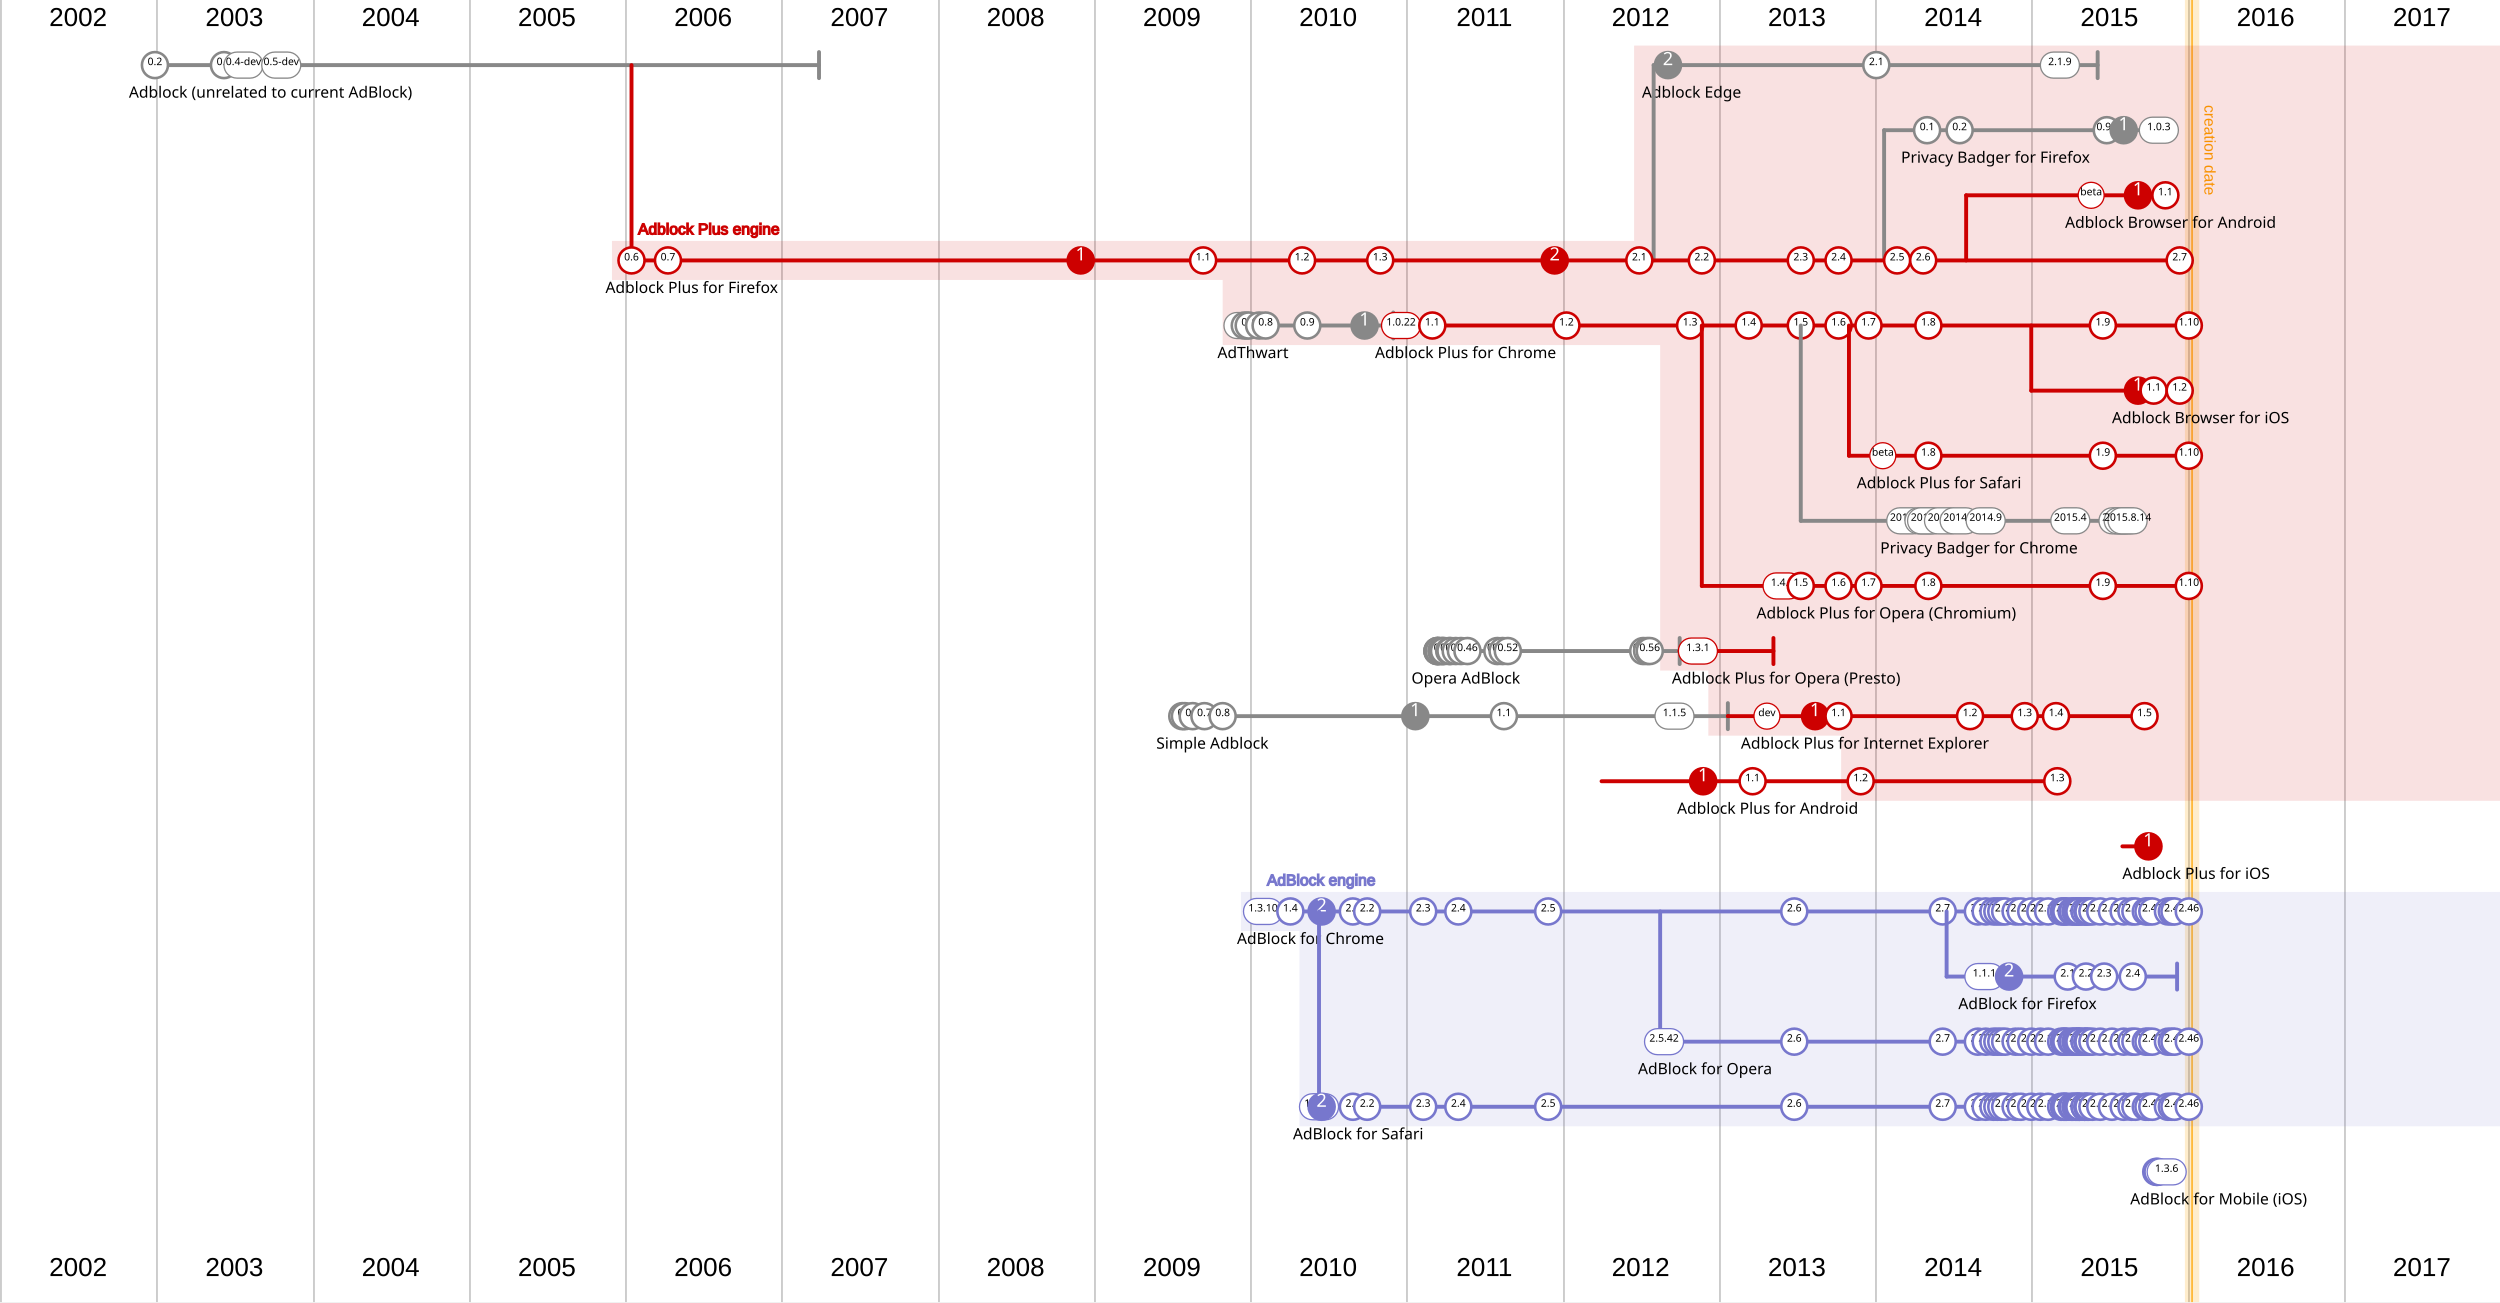
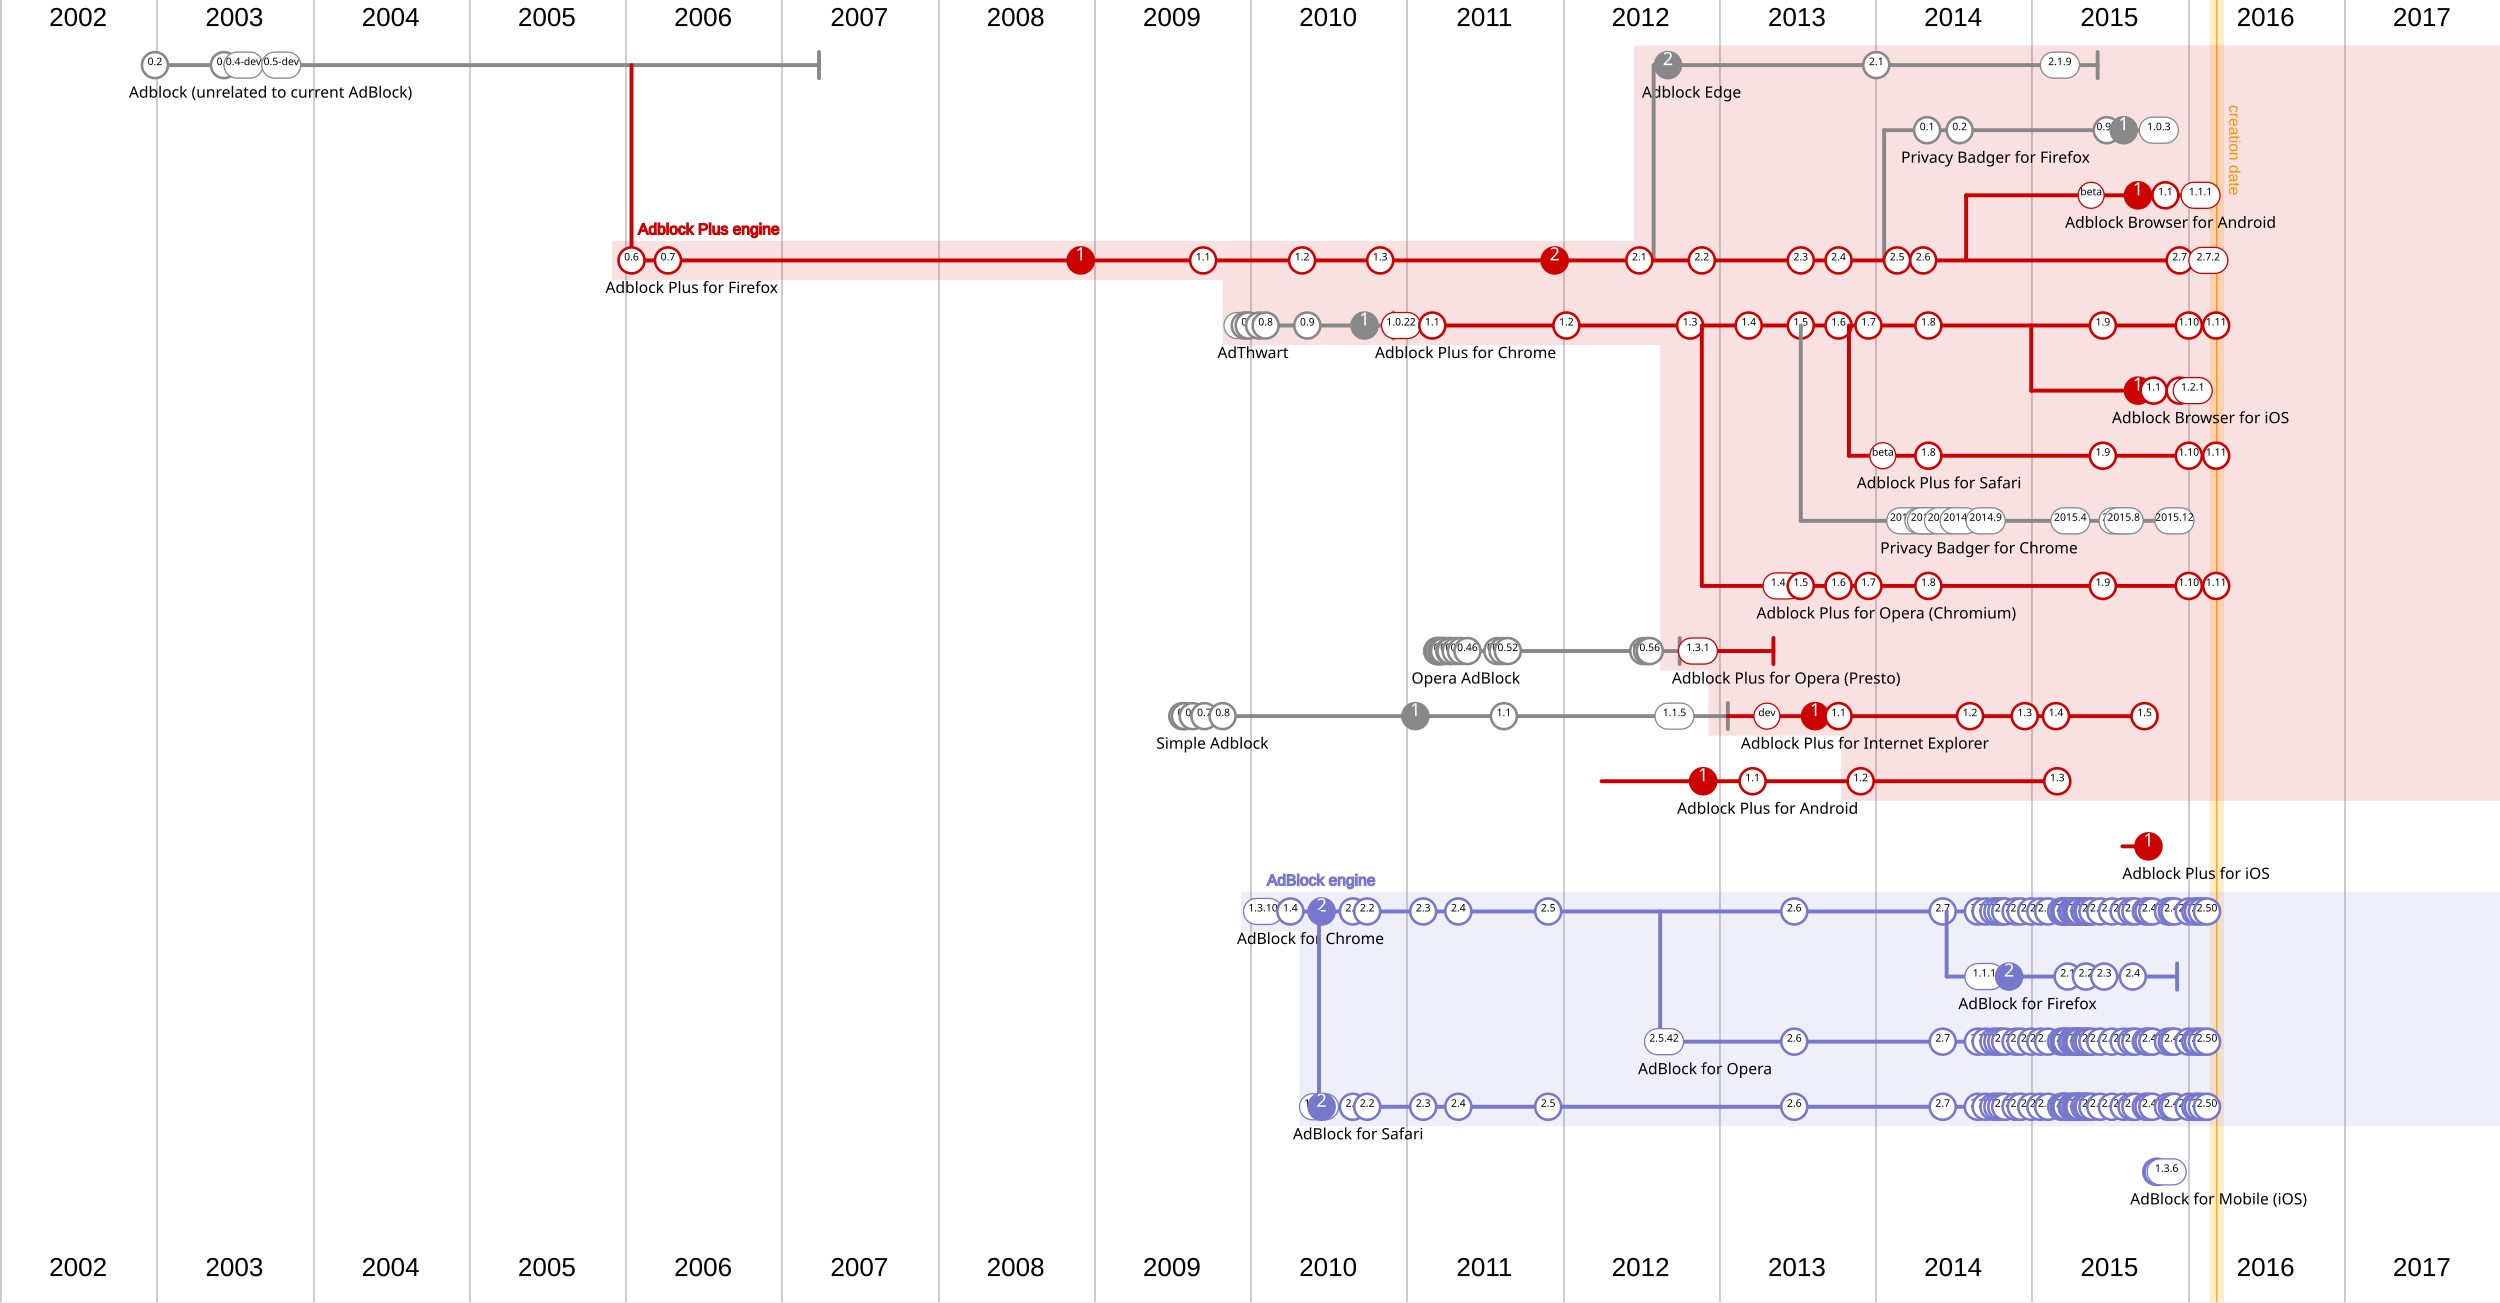
<svg xmlns="http://www.w3.org/2000/svg" xmlns:xlink="http://www.w3.org/1999/xlink" width="1920" height="1000">
  <defs>
    <style type="text/css">
      @namespace xlink url(http://www.w3.org/1999/xlink);
      
      text {
        font-family: "Arial", sans-serif;
        text-align: center;
        color: black;
      }
      
      line {
        stroke-linecap: round;
        stroke-width: 3px;
      }
      
      circle {
        stroke-width: 2px;
        fill: white;
      }
      
      #yearlabels text {
        font-size: 20px;
        text-anchor: middle;
      }
      
      .adblocker {
        font-size: 12px;
        font-family: sans-serif;
      }
      
      #longver {
        fill: white;
        transform: translate(-15px, -10px);
      }
      
      use[xlink|href="#longver"] {
        stroke-width: 2px;
      }
      
      .vendor-other line,
      .vendor-other circle,
      .vendor-other use {
        stroke: #888;
      }
      
      .vendor-other .version.release-major circle {
        fill: #888;
      }
      
      .vendor-betafish line,
      .vendor-betafish circle,
      .vendor-betafish use,
      .vendor-betafish.engine text {
        stroke: #7777CD
      }
      
      .vendor-betafish .version.release-major circle,
      .vendor-betafish.engine polygon,
      .vendor-betafish.engine text {
        fill: #7777CD
      }
      .vendor-eyeo line,
      .vendor-eyeo circle,
      .vendor-eyeo use,
      .vendor-eyeo.engine text {
        stroke: #CD0000
      }
      
      .vendor-eyeo .version.release-major circle,
      .vendor-eyeo.engine polygon,
      .vendor-eyeo.engine text {
        fill: #CD0000
      }
      
      .version.release-patch circle,
      .version.release-patch use {
        stroke-width: 1px;
      }
      
      .version text {
        alignment-baseline: central;
        font-family: sans-serif;
        font-size: 8px;
        text-anchor: middle;
      }
      
      .version.release-major text {
        font-family: sans-serif;
        font-size: 14px;
        fill: white;
        text-anchor: middle;
      }
    </style>
    <pattern id="bglines" patternUnits="userSpaceOnUse" width="120" height="100%">
      <line x1="0" x2="0" y2="100%" stroke="#CCC" />
    </pattern>
    <rect id="longver" width="30" height="20" rx="10" />
    <g id="yearlabels">
      <text x="0">2002</text>
      <text x="120">2003</text>
      <text x="240">2004</text>
      <text x="360">2005</text>
      <text x="480">2006</text>
      <text x="600">2007</text>
      <text x="720">2008</text>
      <text x="840">2009</text>
      <text x="960">2010</text>
      <text x="1080">2011</text>
      <text x="1200">2012</text>
      <text x="1320">2013</text>
      <text x="1440">2014</text>
      <text x="1560">2015</text>
      <text x="1680">2016</text>
      <text x="1800">2017</text>
    </g>
    <g id="original" class="vendor-other">
      <a xlink:href="http://adblock.mozdev.org/">
        <text x="0" y="0" dx="99" dy="25" class="adblocker">Adblock (unrelated to current AdBlock)</text>
      </a>
      <line stroke="" x1="111" x2="629" />
      <g class="version release-minor">
        <circle cx="119" r="10" />
        <text x="119" y="0" dy="0">0.2</text>
      </g>
      <g class="version release-minor">
        <circle cx="172" r="10" />
        <text x="172" y="0" dy="0">0.3</text>
      </g>
      <g class="version release-patch">
        <use x="187" xlink:href="#longver" />
        <text x="187" y="0" dy="0">0.4-dev</text>
      </g>
      <g class="version release-patch">
        <use x="216" xlink:href="#longver" />
        <text x="216" y="0" dy="0">0.5-dev</text>
      </g>
      <line stroke="" x1="629" y1="10" x2="629" y2="-10" />
    </g>
    <g id="adblockedge" class="vendor-other">
      <a xlink:href="https://bitbucket.org/adstomper/adblockedge/">
        <text x="0" y="0" dx="1261" dy="25" class="adblocker">Adblock Edge</text>
      </a>
      <line stroke="" x1="1270" x2="1611" />
      <line stroke="" x1="1270" x2="1270" y1="0" y2="150" />
      <g class="version release-major">
        <circle cx="1281" r="10" />
        <text x="1281" y="0" dy="0">2</text>
      </g>
      <g class="version release-minor">
        <circle cx="1441" r="10" />
        <text x="1441" y="0" dy="0">2.1</text>
      </g>
      <g class="version release-patch">
        <use x="1582" xlink:href="#longver" />
        <text x="1582" y="0" dy="0">2.1.9</text>
      </g>
      <line stroke="" x1="1611" y1="10" x2="1611" y2="-10" />
    </g>
    <g id="privacybadger-firefox" class="vendor-other">
      <a xlink:href="https://www.eff.org/privacybadger">
        <text x="0" y="0" dx="1460" dy="25" class="adblocker">Privacy Badger for Firefox</text>
      </a>
      <line stroke="" x1="1447" x2="1658" />
      <line stroke="" x1="1447" x2="1447" y1="0" y2="100" />
      <g class="version release-minor">
        <circle cx="1480" r="10" />
        <text x="1480" y="0" dy="0">0.1</text>
      </g>
      <g class="version release-minor">
        <circle cx="1505" r="10" />
        <text x="1505" y="0" dy="0">0.2</text>
      </g>
      <g class="version release-minor">
        <circle cx="1618" r="10" />
        <text x="1618" y="0" dy="0">0.99</text>
      </g>
      <g class="version release-major">
        <circle cx="1631" r="10" />
        <text x="1631" y="0" dy="0">1</text>
      </g>
      <g class="version release-patch">
        <use x="1658" xlink:href="#longver" />
        <text x="1658" y="0" dy="0">1.0.3</text>
      </g>
    </g>
    <g id="adblockbrowser-android" class="vendor-eyeo">
      <a xlink:href="https://adblockbrowser.org">
        <text x="0" y="0" dx="1586" dy="25" class="adblocker">Adblock Browser for Android</text>
      </a>
-       <line stroke="" x1="1510" x2="1663" />
+       <line stroke="" x1="1510" x2="1690" />
      <line stroke="" x1="1510" x2="1510" y1="0" y2="50" />
      <g class="version release-patch">
        <circle cx="1606" r="10" />
        <text x="1606" y="0" dy="0">beta</text>
      </g>
      <g class="version release-major">
        <circle cx="1642" r="10" />
        <text x="1642" y="0" dy="0">1</text>
      </g>
      <g class="version release-minor">
        <circle cx="1663" r="10" />
        <text x="1663" y="0" dy="0">1.1</text>
      </g>
+       <g class="version release-patch">
+         <use x="1690" xlink:href="#longver" />
+         <text x="1690" y="0" dy="0">1.1.1</text>
+       </g>
    </g>
    <g id="adblockplus-firefox" class="vendor-eyeo">
      <a xlink:href="https://adblockplus.org/en/firefox">
        <text x="0" y="0" dx="465" dy="25" class="adblocker">Adblock Plus for Firefox</text>
      </a>
-       <line stroke="" x1="485" x2="1674" />
+       <line stroke="" x1="485" x2="1696" />
      <line stroke="" x1="485" x2="485" y1="0" y2="-150" />
      <g class="version release-minor">
        <circle cx="485" r="10" />
        <text x="485" y="0" dy="0">0.6</text>
      </g>
      <g class="version release-minor">
        <circle cx="513" r="10" />
        <text x="513" y="0" dy="0">0.7</text>
      </g>
      <g class="version release-major">
        <circle cx="830" r="10" />
        <text x="830" y="0" dy="0">1</text>
      </g>
      <g class="version release-minor">
        <circle cx="924" r="10" />
        <text x="924" y="0" dy="0">1.1</text>
      </g>
      <g class="version release-minor">
        <circle cx="1000" r="10" />
        <text x="1000" y="0" dy="0">1.2</text>
      </g>
      <g class="version release-minor">
        <circle cx="1060" r="10" />
        <text x="1060" y="0" dy="0">1.3</text>
      </g>
      <g class="version release-major">
        <circle cx="1194" r="10" />
        <text x="1194" y="0" dy="0">2</text>
      </g>
      <g class="version release-minor">
        <circle cx="1259" r="10" />
        <text x="1259" y="0" dy="0">2.1</text>
      </g>
      <g class="version release-minor">
        <circle cx="1307" r="10" />
        <text x="1307" y="0" dy="0">2.2</text>
      </g>
      <g class="version release-minor">
        <circle cx="1383" r="10" />
        <text x="1383" y="0" dy="0">2.3</text>
      </g>
      <g class="version release-minor">
        <circle cx="1412" r="10" />
        <text x="1412" y="0" dy="0">2.4</text>
      </g>
      <g class="version release-minor">
        <circle cx="1457" r="10" />
        <text x="1457" y="0" dy="0">2.5</text>
      </g>
      <g class="version release-minor">
        <circle cx="1477" r="10" />
        <text x="1477" y="0" dy="0">2.6</text>
      </g>
      <g class="version release-minor">
        <circle cx="1674" r="10" />
        <text x="1674" y="0" dy="0">2.7</text>
      </g>
+       <g class="version release-patch">
+         <use x="1696" xlink:href="#longver" />
+         <text x="1696" y="0" dy="0">2.7.2</text>
+       </g>
    </g>
    <g id="adthwart" class="vendor-other">
      <a xlink:href="https://code.google.com/p/adthwart/">
        <text x="0" y="0" dx="935" dy="25" class="adblocker">AdThwart</text>
      </a>
      <line stroke="" x1="954" x2="1070" />
      <g class="version release-patch">
        <use x="955" xlink:href="#longver" />
        <text x="955" y="0" dy="0">0.4.8</text>
      </g>
      <g class="version release-minor">
        <circle cx="956" r="10" />
        <text x="956" y="0" dy="0">0.5</text>
      </g>
      <g class="version release-minor">
        <circle cx="959" r="10" />
        <text x="959" y="0" dy="0">0.6</text>
      </g>
      <g class="version release-minor">
        <circle cx="967" r="10" />
        <text x="967" y="0" dy="0">0.7</text>
      </g>
      <g class="version release-minor">
        <circle cx="972" r="10" />
        <text x="972" y="0" dy="0">0.8</text>
      </g>
      <g class="version release-minor">
        <circle cx="1004" r="10" />
        <text x="1004" y="0" dy="0">0.9</text>
      </g>
      <g class="version release-major">
        <circle cx="1048" r="10" />
        <text x="1048" y="0" dy="0">1</text>
      </g>
      <line stroke="" x1="1070" y1="10" x2="1070" y2="-10" />
    </g>
    <g id="adblockplus-chrome" class="vendor-eyeo">
      <a xlink:href="https://adblockplus.org/en/chrome">
        <text x="0" y="0" dx="1056" dy="25" class="adblocker">Adblock Plus for Chrome</text>
      </a>
-       <line stroke="" x1="1070" x2="1681" />
+       <line stroke="" x1="1070" x2="1702" />
      <line stroke="" x1="1070" x2="1070" y1="0" y2="0" />
      <g class="version release-patch">
        <use x="1076" xlink:href="#longver" />
        <text x="1076" y="0" dy="0">1.0.22</text>
      </g>
      <g class="version release-minor">
        <circle cx="1100" r="10" />
        <text x="1100" y="0" dy="0">1.1</text>
      </g>
      <g class="version release-minor">
        <circle cx="1203" r="10" />
        <text x="1203" y="0" dy="0">1.2</text>
      </g>
      <g class="version release-minor">
        <circle cx="1298" r="10" />
        <text x="1298" y="0" dy="0">1.3</text>
      </g>
      <g class="version release-minor">
        <circle cx="1343" r="10" />
        <text x="1343" y="0" dy="0">1.4</text>
      </g>
      <g class="version release-minor">
        <circle cx="1383" r="10" />
        <text x="1383" y="0" dy="0">1.5</text>
      </g>
      <g class="version release-minor">
        <circle cx="1412" r="10" />
        <text x="1412" y="0" dy="0">1.6</text>
      </g>
      <g class="version release-minor">
        <circle cx="1435" r="10" />
        <text x="1435" y="0" dy="0">1.7</text>
      </g>
      <g class="version release-minor">
        <circle cx="1481" r="10" />
        <text x="1481" y="0" dy="0">1.8</text>
      </g>
      <g class="version release-minor">
        <circle cx="1615" r="10" />
        <text x="1615" y="0" dy="0">1.9</text>
      </g>
      <g class="version release-minor">
        <circle cx="1681" r="10" />
        <text x="1681" y="0" dy="0">1.10</text>
+       </g>
+       <g class="version release-minor">
+         <circle cx="1702" r="10" />
+         <text x="1702" y="0" dy="0">1.11</text>
      </g>
    </g>
    <g id="adblockbrowser-ios" class="vendor-eyeo">
      <a xlink:href="https://adblockbrowser.org">
        <text x="0" y="0" dx="1622" dy="25" class="adblocker">Adblock Browser for iOS</text>
      </a>
-       <line stroke="" x1="1560" x2="1674" />
+       <line stroke="" x1="1560" x2="1684" />
      <line stroke="" x1="1560" x2="1560" y1="0" y2="-50" />
      <g class="version release-major">
        <circle cx="1642" r="10" />
        <text x="1642" y="0" dy="0">1</text>
      </g>
      <g class="version release-minor">
        <circle cx="1654" r="10" />
        <text x="1654" y="0" dy="0">1.1</text>
      </g>
      <g class="version release-minor">
        <circle cx="1674" r="10" />
        <text x="1674" y="0" dy="0">1.2</text>
      </g>
+       <g class="version release-patch">
+         <use x="1684" xlink:href="#longver" />
+         <text x="1684" y="0" dy="0">1.2.1</text>
+       </g>
    </g>
    <g id="adblockplus-safari" class="vendor-eyeo">
      <a xlink:href="https://adblockplus.org/en/safari">
        <text x="0" y="0" dx="1426" dy="25" class="adblocker">Adblock Plus for Safari</text>
      </a>
-       <line stroke="" x1="1420" x2="1681" />
+       <line stroke="" x1="1420" x2="1702" />
      <line stroke="" x1="1420" x2="1420" y1="0" y2="-100" />
      <g class="version release-patch">
        <circle cx="1446" r="10" />
        <text x="1446" y="0" dy="0">beta</text>
      </g>
      <g class="version release-minor">
        <circle cx="1481" r="10" />
        <text x="1481" y="0" dy="0">1.8</text>
      </g>
      <g class="version release-minor">
        <circle cx="1615" r="10" />
        <text x="1615" y="0" dy="0">1.9</text>
      </g>
      <g class="version release-minor">
        <circle cx="1681" r="10" />
        <text x="1681" y="0" dy="0">1.10</text>
+       </g>
+       <g class="version release-minor">
+         <circle cx="1702" r="10" />
+         <text x="1702" y="0" dy="0">1.11</text>
      </g>
    </g>
    <g id="privacybadger-chrome" class="vendor-other">
      <a xlink:href="https://www.eff.org/privacybadger">
        <text x="0" y="0" dx="1444" dy="25" class="adblocker">Privacy Badger for Chrome</text>
      </a>
-       <line stroke="" x1="1383" x2="1634" />
+       <line stroke="" x1="1383" x2="1670" />
      <line stroke="" x1="1383" x2="1383" y1="0" y2="-150" />
      <g class="version release-minor">
        <use x="1464" xlink:href="#longver" />
        <text x="1464" y="0" dy="0">2014.3</text>
      </g>
      <g class="version release-minor">
        <use x="1478" xlink:href="#longver" />
        <text x="1478" y="0" dy="0">2014.4</text>
      </g>
      <g class="version release-minor">
        <use x="1480" xlink:href="#longver" />
        <text x="1480" y="0" dy="0">2014.5</text>
      </g>
      <g class="version release-minor">
        <use x="1493" xlink:href="#longver" />
        <text x="1493" y="0" dy="0">2014.6</text>
      </g>
      <g class="version release-minor">
        <use x="1505" xlink:href="#longver" />
        <text x="1505" y="0" dy="0">2014.7</text>
      </g>
      <g class="version release-minor">
        <use x="1525" xlink:href="#longver" />
        <text x="1525" y="0" dy="0">2014.9</text>
      </g>
      <g class="version release-minor">
        <use x="1590" xlink:href="#longver" />
        <text x="1590" y="0" dy="0">2015.4</text>
      </g>
      <g class="version release-minor">
        <use x="1627" xlink:href="#longver" />
        <text x="1627" y="0" dy="0">2015.7</text>
      </g>
      <g class="version release-minor">
        <use x="1631" xlink:href="#longver" />
        <text x="1631" y="0" dy="0">2015.8</text>
      </g>
-       <g class="version release-patch">
-         <use x="1634" xlink:href="#longver" />
-         <text x="1634" y="0" dy="0">2015.8.14</text>
+       <g class="version release-minor">
+         <use x="1670" xlink:href="#longver" />
+         <text x="1670" y="0" dy="0">2015.12</text>
      </g>
    </g>
    <g id="adblockplus-opera-chromium" class="vendor-eyeo">
      <a xlink:href="https://adblockplus.org/en/opera">
        <text x="0" y="0" dx="1349" dy="25" class="adblocker">Adblock Plus for Opera (Chromium)</text>
      </a>
-       <line stroke="" x1="1307" x2="1681" />
+       <line stroke="" x1="1307" x2="1702" />
      <line stroke="" x1="1307" x2="1307" y1="0" y2="-200" />
      <g class="version release-patch">
        <use x="1369" xlink:href="#longver" />
        <text x="1369" y="0" dy="0">1.4.1</text>
      </g>
      <g class="version release-minor">
        <circle cx="1383" r="10" />
        <text x="1383" y="0" dy="0">1.5</text>
      </g>
      <g class="version release-minor">
        <circle cx="1412" r="10" />
        <text x="1412" y="0" dy="0">1.6</text>
      </g>
      <g class="version release-minor">
        <circle cx="1435" r="10" />
        <text x="1435" y="0" dy="0">1.7</text>
      </g>
      <g class="version release-minor">
        <circle cx="1481" r="10" />
        <text x="1481" y="0" dy="0">1.8</text>
      </g>
      <g class="version release-minor">
        <circle cx="1615" r="10" />
        <text x="1615" y="0" dy="0">1.9</text>
      </g>
      <g class="version release-minor">
        <circle cx="1681" r="10" />
        <text x="1681" y="0" dy="0">1.10</text>
+       </g>
+       <g class="version release-minor">
+         <circle cx="1702" r="10" />
+         <text x="1702" y="0" dy="0">1.11</text>
      </g>
    </g>
    <g id="opera-adblock" class="vendor-other">
      <a xlink:href="">
        <text x="0" y="0" dx="1084" dy="25" class="adblocker">Opera AdBlock</text>
      </a>
      <line stroke="" x1="1104" x2="1290" />
      <g class="version release-minor">
        <circle cx="1104" r="10" />
        <text x="1104" y="0" dy="0">0.12</text>
      </g>
      <g class="version release-minor">
        <circle cx="1104" r="10" />
        <text x="1104" y="0" dy="0">0.13</text>
      </g>
      <g class="version release-minor">
        <circle cx="1104" r="10" />
        <text x="1104" y="0" dy="0">0.14</text>
      </g>
      <g class="version release-minor">
        <circle cx="1105" r="10" />
        <text x="1105" y="0" dy="0">0.23</text>
      </g>
      <g class="version release-minor">
        <circle cx="1107" r="10" />
        <text x="1107" y="0" dy="0">0.27</text>
      </g>
      <g class="version release-minor">
        <circle cx="1108" r="10" />
        <text x="1108" y="0" dy="0">0.32</text>
      </g>
      <g class="version release-minor">
        <circle cx="1109" r="10" />
        <text x="1109" y="0" dy="0">0.34</text>
      </g>
      <g class="version release-minor">
        <circle cx="1113" r="10" />
        <text x="1113" y="0" dy="0">0.37</text>
      </g>
      <g class="version release-minor">
        <circle cx="1114" r="10" />
        <text x="1114" y="0" dy="0">0.38</text>
      </g>
      <g class="version release-minor">
        <circle cx="1118" r="10" />
        <text x="1118" y="0" dy="0">0.43</text>
      </g>
      <g class="version release-minor">
        <circle cx="1122" r="10" />
        <text x="1122" y="0" dy="0">0.44</text>
      </g>
      <g class="version release-minor">
        <circle cx="1127" r="10" />
        <text x="1127" y="0" dy="0">0.46</text>
      </g>
      <g class="version release-minor">
        <circle cx="1150" r="10" />
        <text x="1150" y="0" dy="0">0.50</text>
      </g>
      <g class="version release-minor">
        <circle cx="1154" r="10" />
        <text x="1154" y="0" dy="0">0.51</text>
      </g>
      <g class="version release-minor">
        <circle cx="1158" r="10" />
        <text x="1158" y="0" dy="0">0.52</text>
      </g>
      <g class="version release-minor">
        <circle cx="1262" r="10" />
        <text x="1262" y="0" dy="0">0.54</text>
      </g>
      <g class="version release-minor">
        <circle cx="1265" r="10" />
        <text x="1265" y="0" dy="0">0.55</text>
      </g>
      <g class="version release-minor">
        <circle cx="1267" r="10" />
        <text x="1267" y="0" dy="0">0.56</text>
      </g>
      <line stroke="" x1="1290" y1="10" x2="1290" y2="-10" />
    </g>
    <g id="adblockplus-opera-presto" class="vendor-eyeo">
      <a xlink:href="https://adblockplus.org/en/opera">
        <text x="0" y="0" dx="1284" dy="25" class="adblocker">Adblock Plus for Opera (Presto)</text>
      </a>
      <line stroke="" x1="1290" x2="1362" />
      <line stroke="" x1="1290" x2="1290" y1="0" y2="0" />
      <g class="version release-patch">
        <use x="1304" xlink:href="#longver" />
        <text x="1304" y="0" dy="0">1.3.1</text>
      </g>
      <line stroke="" x1="1362" y1="10" x2="1362" y2="-10" />
    </g>
    <g id="simpleadblock" class="vendor-other">
      <a xlink:href="http://simple-adblock.com/releases/ and https://hg.adblockplus.org/adblockplusie">
        <text x="0" y="0" dx="888" dy="25" class="adblocker">Simple Adblock</text>
      </a>
      <line stroke="" x1="908" x2="1327" />
      <g class="version release-minor">
        <circle cx="908" r="10" />
        <text x="908" y="0" dy="0">0.4</text>
      </g>
      <g class="version release-minor">
        <circle cx="910" r="10" />
        <text x="910" y="0" dy="0">0.5</text>
      </g>
      <g class="version release-minor">
        <circle cx="916" r="10" />
        <text x="916" y="0" dy="0">0.6</text>
      </g>
      <g class="version release-minor">
        <circle cx="925" r="10" />
        <text x="925" y="0" dy="0">0.7</text>
      </g>
      <g class="version release-minor">
        <circle cx="939" r="10" />
        <text x="939" y="0" dy="0">0.8</text>
      </g>
      <g class="version release-major">
        <circle cx="1087" r="10" />
        <text x="1087" y="0" dy="0">1</text>
      </g>
      <g class="version release-minor">
        <circle cx="1155" r="10" />
        <text x="1155" y="0" dy="0">1.1</text>
      </g>
      <g class="version release-patch">
        <use x="1286" xlink:href="#longver" />
        <text x="1286" y="0" dy="0">1.1.5</text>
      </g>
      <line stroke="" x1="1327" y1="10" x2="1327" y2="-10" />
    </g>
    <g id="adblockplus-ie" class="vendor-eyeo">
      <a xlink:href="https://adblockplus.org/en/internet-explorer">
        <text x="0" y="0" dx="1337" dy="25" class="adblocker">Adblock Plus for Internet Explorer</text>
      </a>
      <line stroke="" x1="1327" x2="1647" />
      <line stroke="" x1="1327" x2="1327" y1="0" y2="0" />
      <g class="version release-patch">
        <circle cx="1357" r="10" />
        <text x="1357" y="0" dy="0">dev</text>
      </g>
      <g class="version release-major">
        <circle cx="1394" r="10" />
        <text x="1394" y="0" dy="0">1</text>
      </g>
      <g class="version release-minor">
        <circle cx="1412" r="10" />
        <text x="1412" y="0" dy="0">1.1</text>
      </g>
      <g class="version release-minor">
        <circle cx="1513" r="10" />
        <text x="1513" y="0" dy="0">1.2</text>
      </g>
      <g class="version release-minor">
        <circle cx="1555" r="10" />
        <text x="1555" y="0" dy="0">1.3</text>
      </g>
      <g class="version release-minor">
        <circle cx="1579" r="10" />
        <text x="1579" y="0" dy="0">1.4</text>
      </g>
      <g class="version release-minor">
        <circle cx="1647" r="10" />
        <text x="1647" y="0" dy="0">1.5</text>
      </g>
    </g>
    <g id="adblockplus-android" class="vendor-eyeo">
      <a xlink:href="https://adblockplus.org/en/android">
        <text x="0" y="0" dx="1288" dy="25" class="adblocker">Adblock Plus for Android</text>
      </a>
      <line stroke="" x1="1230" x2="1580" />
      <g class="version release-major">
        <circle cx="1308" r="10" />
        <text x="1308" y="0" dy="0">1</text>
      </g>
      <g class="version release-minor">
        <circle cx="1346" r="10" />
        <text x="1346" y="0" dy="0">1.1</text>
      </g>
      <g class="version release-minor">
        <circle cx="1429" r="10" />
        <text x="1429" y="0" dy="0">1.2</text>
      </g>
      <g class="version release-minor">
        <circle cx="1580" r="10" />
        <text x="1580" y="0" dy="0">1.3</text>
      </g>
    </g>
    <g id="adblockplus-ios" class="vendor-eyeo">
      <a xlink:href="https://adblockplus.org/en/safari">
        <text x="0" y="0" dx="1630" dy="25" class="adblocker">Adblock Plus for iOS</text>
      </a>
      <line stroke="" x1="1630" x2="1650" />
      <g class="version release-major">
        <circle cx="1650" r="10" />
        <text x="1650" y="0" dy="0">1</text>
      </g>
    </g>
    <g id="adblock-chrome" class="vendor-betafish">
      <a xlink:href="https://getadblock.com/">
        <text x="0" y="0" dx="950" dy="25" class="adblocker">AdBlock for Chrome</text>
      </a>
-       <line stroke="" x1="968" x2="1681" />
+       <line stroke="" x1="968" x2="1695" />
      <g class="version release-patch">
        <use x="970" xlink:href="#longver" />
        <text x="970" y="0" dy="0">1.3.10</text>
      </g>
      <g class="version release-minor">
        <circle cx="991" r="10" />
        <text x="991" y="0" dy="0">1.4</text>
      </g>
      <g class="version release-major">
        <circle cx="1015" r="10" />
        <text x="1015" y="0" dy="0">2</text>
      </g>
      <g class="version release-minor">
        <circle cx="1039" r="10" />
        <text x="1039" y="0" dy="0">2.1</text>
      </g>
      <g class="version release-minor">
        <circle cx="1050" r="10" />
        <text x="1050" y="0" dy="0">2.2</text>
      </g>
      <g class="version release-minor">
        <circle cx="1093" r="10" />
        <text x="1093" y="0" dy="0">2.3</text>
      </g>
      <g class="version release-minor">
        <circle cx="1120" r="10" />
        <text x="1120" y="0" dy="0">2.4</text>
      </g>
      <g class="version release-minor">
        <circle cx="1189" r="10" />
        <text x="1189" y="0" dy="0">2.5</text>
      </g>
      <g class="version release-minor">
        <circle cx="1378" r="10" />
        <text x="1378" y="0" dy="0">2.6</text>
      </g>
      <g class="version release-minor">
        <circle cx="1492" r="10" />
        <text x="1492" y="0" dy="0">2.7</text>
      </g>
      <g class="version release-minor">
        <circle cx="1519" r="10" />
        <text x="1519" y="0" dy="0">2.8</text>
      </g>
      <g class="version release-minor">
        <circle cx="1525" r="10" />
        <text x="1525" y="0" dy="0">2.9</text>
      </g>
      <g class="version release-minor">
        <circle cx="1531" r="10" />
        <text x="1531" y="0" dy="0">2.10</text>
      </g>
      <g class="version release-minor">
        <circle cx="1534" r="10" />
        <text x="1534" y="0" dy="0">2.11</text>
      </g>
      <g class="version release-minor">
        <circle cx="1537" r="10" />
        <text x="1537" y="0" dy="0">2.12</text>
      </g>
      <g class="version release-minor">
        <circle cx="1540" r="10" />
        <text x="1540" y="0" dy="0">2.13</text>
      </g>
      <g class="version release-minor">
        <circle cx="1548" r="10" />
        <text x="1548" y="0" dy="0">2.14</text>
      </g>
      <g class="version release-minor">
        <circle cx="1552" r="10" />
        <text x="1552" y="0" dy="0">2.15</text>
      </g>
      <g class="version release-minor">
        <circle cx="1560" r="10" />
        <text x="1560" y="0" dy="0">2.16</text>
      </g>
      <g class="version release-minor">
        <circle cx="1567" r="10" />
        <text x="1567" y="0" dy="0">2.17</text>
      </g>
      <g class="version release-minor">
        <circle cx="1573" r="10" />
        <text x="1573" y="0" dy="0">2.18</text>
      </g>
      <g class="version release-minor">
        <circle cx="1583" r="10" />
        <text x="1583" y="0" dy="0">2.19</text>
      </g>
      <g class="version release-minor">
        <circle cx="1585" r="10" />
        <text x="1585" y="0" dy="0">2.20</text>
      </g>
      <g class="version release-minor">
        <circle cx="1586" r="10" />
        <text x="1586" y="0" dy="0">2.21</text>
      </g>
      <g class="version release-minor">
        <circle cx="1587" r="10" />
        <text x="1587" y="0" dy="0">2.22</text>
      </g>
      <g class="version release-minor">
        <circle cx="1591" r="10" />
        <text x="1591" y="0" dy="0">2.23</text>
      </g>
      <g class="version release-minor">
        <circle cx="1592" r="10" />
        <text x="1592" y="0" dy="0">2.24</text>
      </g>
      <g class="version release-minor">
        <circle cx="1594" r="10" />
        <text x="1594" y="0" dy="0">2.25</text>
      </g>
      <g class="version release-minor">
        <circle cx="1595" r="10" />
        <text x="1595" y="0" dy="0">2.26</text>
      </g>
      <g class="version release-minor">
        <circle cx="1596" r="10" />
        <text x="1596" y="0" dy="0">2.27</text>
      </g>
      <g class="version release-minor">
        <circle cx="1597" r="10" />
        <text x="1597" y="0" dy="0">2.28</text>
      </g>
      <g class="version release-minor">
        <circle cx="1597" r="10" />
        <text x="1597" y="0" dy="0">2.29</text>
      </g>
      <g class="version release-minor">
        <circle cx="1601" r="10" />
        <text x="1601" y="0" dy="0">2.30</text>
      </g>
      <g class="version release-minor">
        <circle cx="1601" r="10" />
        <text x="1601" y="0" dy="0">2.31</text>
      </g>
      <g class="version release-minor">
        <circle cx="1603" r="10" />
        <text x="1603" y="0" dy="0">2.32</text>
      </g>
      <g class="version release-minor">
        <circle cx="1604" r="10" />
        <text x="1604" y="0" dy="0">2.33</text>
      </g>
      <g class="version release-minor">
        <circle cx="1607" r="10" />
        <text x="1607" y="0" dy="0">2.34</text>
      </g>
      <g class="version release-minor">
        <circle cx="1613" r="10" />
        <text x="1613" y="0" dy="0">2.35</text>
      </g>
      <g class="version release-minor">
        <circle cx="1622" r="10" />
        <text x="1622" y="0" dy="0">2.36</text>
      </g>
      <g class="version release-minor">
        <circle cx="1631" r="10" />
        <text x="1631" y="0" dy="0">2.37</text>
      </g>
      <g class="version release-minor">
        <circle cx="1637" r="10" />
        <text x="1637" y="0" dy="0">2.38</text>
      </g>
      <g class="version release-minor">
        <circle cx="1640" r="10" />
        <text x="1640" y="0" dy="0">2.39</text>
      </g>
      <g class="version release-minor">
        <circle cx="1648" r="10" />
        <text x="1648" y="0" dy="0">2.40</text>
      </g>
      <g class="version release-minor">
        <circle cx="1650" r="10" />
        <text x="1650" y="0" dy="0">2.41</text>
      </g>
      <g class="version release-minor">
        <circle cx="1653" r="10" />
        <text x="1653" y="0" dy="0">2.42</text>
      </g>
      <g class="version release-minor">
        <circle cx="1665" r="10" />
        <text x="1665" y="0" dy="0">2.43</text>
      </g>
      <g class="version release-minor">
        <circle cx="1668" r="10" />
        <text x="1668" y="0" dy="0">2.44</text>
      </g>
      <g class="version release-minor">
        <circle cx="1670" r="10" />
        <text x="1670" y="0" dy="0">2.45</text>
      </g>
      <g class="version release-minor">
        <circle cx="1681" r="10" />
        <text x="1681" y="0" dy="0">2.46</text>
      </g>
+       <g class="version release-minor">
+         <circle cx="1686" r="10" />
+         <text x="1686" y="0" dy="0">2.47</text>
+       </g>
+       <g class="version release-minor">
+         <circle cx="1688" r="10" />
+         <text x="1688" y="0" dy="0">2.48</text>
+       </g>
+       <g class="version release-minor">
+         <circle cx="1691" r="10" />
+         <text x="1691" y="0" dy="0">2.49</text>
+       </g>
+       <g class="version release-minor">
+         <circle cx="1695" r="10" />
+         <text x="1695" y="0" dy="0">2.50</text>
+       </g>
    </g>
    <g id="adblock-firefox" class="vendor-betafish">
      <a xlink:href="https://getadblock.com/">
        <text x="0" y="0" dx="1504" dy="25" class="adblocker">AdBlock for Firefox</text>
      </a>
      <line stroke="" x1="1495" x2="1672" />
      <line stroke="" x1="1495" x2="1495" y1="0" y2="-50" />
      <g class="version release-patch">
        <use x="1524" xlink:href="#longver" />
        <text x="1524" y="0" dy="0">1.1.1</text>
      </g>
      <g class="version release-major">
        <circle cx="1543" r="10" />
        <text x="1543" y="0" dy="0">2</text>
      </g>
      <g class="version release-minor">
        <circle cx="1588" r="10" />
        <text x="1588" y="0" dy="0">2.1</text>
      </g>
      <g class="version release-minor">
        <circle cx="1602" r="10" />
        <text x="1602" y="0" dy="0">2.2</text>
      </g>
      <g class="version release-minor">
        <circle cx="1616" r="10" />
        <text x="1616" y="0" dy="0">2.3</text>
      </g>
      <g class="version release-minor">
        <circle cx="1638" r="10" />
        <text x="1638" y="0" dy="0">2.4</text>
      </g>
      <line stroke="" x1="1672" y1="10" x2="1672" y2="-10" />
    </g>
    <g id="adblock-opera" class="vendor-betafish">
      <a xlink:href="https://getadblock.com/">
        <text x="0" y="0" dx="1258" dy="25" class="adblocker">AdBlock for Opera</text>
      </a>
-       <line stroke="" x1="1275" x2="1681" />
+       <line stroke="" x1="1275" x2="1695" />
      <line stroke="" x1="1275" x2="1275" y1="0" y2="-100" />
      <g class="version release-patch">
        <use x="1278" xlink:href="#longver" />
        <text x="1278" y="0" dy="0">2.5.42</text>
      </g>
      <g class="version release-minor">
        <circle cx="1378" r="10" />
        <text x="1378" y="0" dy="0">2.6</text>
      </g>
      <g class="version release-minor">
        <circle cx="1492" r="10" />
        <text x="1492" y="0" dy="0">2.7</text>
      </g>
      <g class="version release-minor">
        <circle cx="1519" r="10" />
        <text x="1519" y="0" dy="0">2.8</text>
      </g>
      <g class="version release-minor">
        <circle cx="1525" r="10" />
        <text x="1525" y="0" dy="0">2.9</text>
      </g>
      <g class="version release-minor">
        <circle cx="1531" r="10" />
        <text x="1531" y="0" dy="0">2.10</text>
      </g>
      <g class="version release-minor">
        <circle cx="1534" r="10" />
        <text x="1534" y="0" dy="0">2.11</text>
      </g>
      <g class="version release-minor">
        <circle cx="1537" r="10" />
        <text x="1537" y="0" dy="0">2.12</text>
      </g>
      <g class="version release-minor">
        <circle cx="1540" r="10" />
        <text x="1540" y="0" dy="0">2.13</text>
      </g>
      <g class="version release-minor">
        <circle cx="1548" r="10" />
        <text x="1548" y="0" dy="0">2.14</text>
      </g>
      <g class="version release-minor">
        <circle cx="1552" r="10" />
        <text x="1552" y="0" dy="0">2.15</text>
      </g>
      <g class="version release-minor">
        <circle cx="1560" r="10" />
        <text x="1560" y="0" dy="0">2.16</text>
      </g>
      <g class="version release-minor">
        <circle cx="1567" r="10" />
        <text x="1567" y="0" dy="0">2.17</text>
      </g>
      <g class="version release-minor">
        <circle cx="1573" r="10" />
        <text x="1573" y="0" dy="0">2.18</text>
      </g>
      <g class="version release-minor">
        <circle cx="1583" r="10" />
        <text x="1583" y="0" dy="0">2.19</text>
      </g>
      <g class="version release-minor">
        <circle cx="1585" r="10" />
        <text x="1585" y="0" dy="0">2.20</text>
      </g>
      <g class="version release-minor">
        <circle cx="1586" r="10" />
        <text x="1586" y="0" dy="0">2.21</text>
      </g>
      <g class="version release-minor">
        <circle cx="1587" r="10" />
        <text x="1587" y="0" dy="0">2.22</text>
      </g>
      <g class="version release-minor">
        <circle cx="1591" r="10" />
        <text x="1591" y="0" dy="0">2.23</text>
      </g>
      <g class="version release-minor">
        <circle cx="1592" r="10" />
        <text x="1592" y="0" dy="0">2.24</text>
      </g>
      <g class="version release-minor">
        <circle cx="1594" r="10" />
        <text x="1594" y="0" dy="0">2.25</text>
      </g>
      <g class="version release-minor">
        <circle cx="1595" r="10" />
        <text x="1595" y="0" dy="0">2.26</text>
      </g>
      <g class="version release-minor">
        <circle cx="1596" r="10" />
        <text x="1596" y="0" dy="0">2.27</text>
      </g>
      <g class="version release-minor">
        <circle cx="1597" r="10" />
        <text x="1597" y="0" dy="0">2.28</text>
      </g>
      <g class="version release-minor">
        <circle cx="1597" r="10" />
        <text x="1597" y="0" dy="0">2.29</text>
      </g>
      <g class="version release-minor">
        <circle cx="1601" r="10" />
        <text x="1601" y="0" dy="0">2.30</text>
      </g>
      <g class="version release-minor">
        <circle cx="1601" r="10" />
        <text x="1601" y="0" dy="0">2.31</text>
      </g>
      <g class="version release-minor">
        <circle cx="1603" r="10" />
        <text x="1603" y="0" dy="0">2.32</text>
      </g>
      <g class="version release-minor">
        <circle cx="1604" r="10" />
        <text x="1604" y="0" dy="0">2.33</text>
      </g>
      <g class="version release-minor">
        <circle cx="1607" r="10" />
        <text x="1607" y="0" dy="0">2.34</text>
      </g>
      <g class="version release-minor">
        <circle cx="1613" r="10" />
        <text x="1613" y="0" dy="0">2.35</text>
      </g>
      <g class="version release-minor">
        <circle cx="1622" r="10" />
        <text x="1622" y="0" dy="0">2.36</text>
      </g>
      <g class="version release-minor">
        <circle cx="1631" r="10" />
        <text x="1631" y="0" dy="0">2.37</text>
      </g>
      <g class="version release-minor">
        <circle cx="1637" r="10" />
        <text x="1637" y="0" dy="0">2.38</text>
      </g>
      <g class="version release-minor">
        <circle cx="1640" r="10" />
        <text x="1640" y="0" dy="0">2.39</text>
      </g>
      <g class="version release-minor">
        <circle cx="1648" r="10" />
        <text x="1648" y="0" dy="0">2.40</text>
      </g>
      <g class="version release-minor">
        <circle cx="1650" r="10" />
        <text x="1650" y="0" dy="0">2.41</text>
      </g>
      <g class="version release-minor">
        <circle cx="1653" r="10" />
        <text x="1653" y="0" dy="0">2.42</text>
      </g>
      <g class="version release-minor">
        <circle cx="1665" r="10" />
        <text x="1665" y="0" dy="0">2.43</text>
      </g>
      <g class="version release-minor">
        <circle cx="1668" r="10" />
        <text x="1668" y="0" dy="0">2.44</text>
      </g>
      <g class="version release-minor">
        <circle cx="1670" r="10" />
        <text x="1670" y="0" dy="0">2.45</text>
      </g>
      <g class="version release-minor">
        <circle cx="1681" r="10" />
        <text x="1681" y="0" dy="0">2.46</text>
+       </g>
+       <g class="version release-minor">
+         <circle cx="1686" r="10" />
+         <text x="1686" y="0" dy="0">2.47</text>
+       </g>
+       <g class="version release-minor">
+         <circle cx="1688" r="10" />
+         <text x="1688" y="0" dy="0">2.48</text>
+       </g>
+       <g class="version release-minor">
+         <circle cx="1691" r="10" />
+         <text x="1691" y="0" dy="0">2.49</text>
+       </g>
+       <g class="version release-minor">
+         <circle cx="1695" r="10" />
+         <text x="1695" y="0" dy="0">2.50</text>
      </g>
    </g>
    <g id="adblock-safari" class="vendor-betafish">
      <a xlink:href="https://getadblock.com/">
        <text x="0" y="0" dx="993" dy="25" class="adblocker">AdBlock for Safari</text>
      </a>
-       <line stroke="" x1="1013" x2="1681" />
+       <line stroke="" x1="1013" x2="1695" />
      <line stroke="" x1="1013" x2="1013" y1="0" y2="-150" />
      <g class="version release-patch">
        <use x="1013" xlink:href="#longver" />
        <text x="1013" y="0" dy="0">1.4.31</text>
      </g>
      <g class="version release-major">
        <circle cx="1015" r="10" />
        <text x="1015" y="0" dy="0">2</text>
      </g>
      <g class="version release-minor">
        <circle cx="1039" r="10" />
        <text x="1039" y="0" dy="0">2.1</text>
      </g>
      <g class="version release-minor">
        <circle cx="1050" r="10" />
        <text x="1050" y="0" dy="0">2.2</text>
      </g>
      <g class="version release-minor">
        <circle cx="1093" r="10" />
        <text x="1093" y="0" dy="0">2.3</text>
      </g>
      <g class="version release-minor">
        <circle cx="1120" r="10" />
        <text x="1120" y="0" dy="0">2.4</text>
      </g>
      <g class="version release-minor">
        <circle cx="1189" r="10" />
        <text x="1189" y="0" dy="0">2.5</text>
      </g>
      <g class="version release-minor">
        <circle cx="1378" r="10" />
        <text x="1378" y="0" dy="0">2.6</text>
      </g>
      <g class="version release-minor">
        <circle cx="1492" r="10" />
        <text x="1492" y="0" dy="0">2.7</text>
      </g>
      <g class="version release-minor">
        <circle cx="1519" r="10" />
        <text x="1519" y="0" dy="0">2.8</text>
      </g>
      <g class="version release-minor">
        <circle cx="1525" r="10" />
        <text x="1525" y="0" dy="0">2.9</text>
      </g>
      <g class="version release-minor">
        <circle cx="1531" r="10" />
        <text x="1531" y="0" dy="0">2.10</text>
      </g>
      <g class="version release-minor">
        <circle cx="1534" r="10" />
        <text x="1534" y="0" dy="0">2.11</text>
      </g>
      <g class="version release-minor">
        <circle cx="1537" r="10" />
        <text x="1537" y="0" dy="0">2.12</text>
      </g>
      <g class="version release-minor">
        <circle cx="1540" r="10" />
        <text x="1540" y="0" dy="0">2.13</text>
      </g>
      <g class="version release-minor">
        <circle cx="1548" r="10" />
        <text x="1548" y="0" dy="0">2.14</text>
      </g>
      <g class="version release-minor">
        <circle cx="1552" r="10" />
        <text x="1552" y="0" dy="0">2.15</text>
      </g>
      <g class="version release-minor">
        <circle cx="1560" r="10" />
        <text x="1560" y="0" dy="0">2.16</text>
      </g>
      <g class="version release-minor">
        <circle cx="1567" r="10" />
        <text x="1567" y="0" dy="0">2.17</text>
      </g>
      <g class="version release-minor">
        <circle cx="1573" r="10" />
        <text x="1573" y="0" dy="0">2.18</text>
      </g>
      <g class="version release-minor">
        <circle cx="1583" r="10" />
        <text x="1583" y="0" dy="0">2.19</text>
      </g>
      <g class="version release-minor">
        <circle cx="1585" r="10" />
        <text x="1585" y="0" dy="0">2.20</text>
      </g>
      <g class="version release-minor">
        <circle cx="1586" r="10" />
        <text x="1586" y="0" dy="0">2.21</text>
      </g>
      <g class="version release-minor">
        <circle cx="1587" r="10" />
        <text x="1587" y="0" dy="0">2.22</text>
      </g>
      <g class="version release-minor">
        <circle cx="1591" r="10" />
        <text x="1591" y="0" dy="0">2.23</text>
      </g>
      <g class="version release-minor">
        <circle cx="1592" r="10" />
        <text x="1592" y="0" dy="0">2.24</text>
      </g>
      <g class="version release-minor">
        <circle cx="1594" r="10" />
        <text x="1594" y="0" dy="0">2.25</text>
      </g>
      <g class="version release-minor">
        <circle cx="1595" r="10" />
        <text x="1595" y="0" dy="0">2.26</text>
      </g>
      <g class="version release-minor">
        <circle cx="1596" r="10" />
        <text x="1596" y="0" dy="0">2.27</text>
      </g>
      <g class="version release-minor">
        <circle cx="1597" r="10" />
        <text x="1597" y="0" dy="0">2.28</text>
      </g>
      <g class="version release-minor">
        <circle cx="1597" r="10" />
        <text x="1597" y="0" dy="0">2.29</text>
      </g>
      <g class="version release-minor">
        <circle cx="1601" r="10" />
        <text x="1601" y="0" dy="0">2.30</text>
      </g>
      <g class="version release-minor">
        <circle cx="1601" r="10" />
        <text x="1601" y="0" dy="0">2.31</text>
      </g>
      <g class="version release-minor">
        <circle cx="1603" r="10" />
        <text x="1603" y="0" dy="0">2.32</text>
      </g>
      <g class="version release-minor">
        <circle cx="1604" r="10" />
        <text x="1604" y="0" dy="0">2.33</text>
      </g>
      <g class="version release-minor">
        <circle cx="1607" r="10" />
        <text x="1607" y="0" dy="0">2.34</text>
      </g>
      <g class="version release-minor">
        <circle cx="1613" r="10" />
        <text x="1613" y="0" dy="0">2.35</text>
      </g>
      <g class="version release-minor">
        <circle cx="1622" r="10" />
        <text x="1622" y="0" dy="0">2.36</text>
      </g>
      <g class="version release-minor">
        <circle cx="1631" r="10" />
        <text x="1631" y="0" dy="0">2.37</text>
      </g>
      <g class="version release-minor">
        <circle cx="1637" r="10" />
        <text x="1637" y="0" dy="0">2.38</text>
      </g>
      <g class="version release-minor">
        <circle cx="1640" r="10" />
        <text x="1640" y="0" dy="0">2.39</text>
      </g>
      <g class="version release-minor">
        <circle cx="1648" r="10" />
        <text x="1648" y="0" dy="0">2.40</text>
      </g>
      <g class="version release-minor">
        <circle cx="1650" r="10" />
        <text x="1650" y="0" dy="0">2.41</text>
      </g>
      <g class="version release-minor">
        <circle cx="1653" r="10" />
        <text x="1653" y="0" dy="0">2.42</text>
      </g>
      <g class="version release-minor">
        <circle cx="1665" r="10" />
        <text x="1665" y="0" dy="0">2.43</text>
      </g>
      <g class="version release-minor">
        <circle cx="1668" r="10" />
        <text x="1668" y="0" dy="0">2.44</text>
      </g>
      <g class="version release-minor">
        <circle cx="1670" r="10" />
        <text x="1670" y="0" dy="0">2.45</text>
      </g>
      <g class="version release-minor">
        <circle cx="1681" r="10" />
        <text x="1681" y="0" dy="0">2.46</text>
+       </g>
+       <g class="version release-minor">
+         <circle cx="1686" r="10" />
+         <text x="1686" y="0" dy="0">2.47</text>
+       </g>
+       <g class="version release-minor">
+         <circle cx="1688" r="10" />
+         <text x="1688" y="0" dy="0">2.48</text>
+       </g>
+       <g class="version release-minor">
+         <circle cx="1691" r="10" />
+         <text x="1691" y="0" dy="0">2.49</text>
+       </g>
+       <g class="version release-minor">
+         <circle cx="1695" r="10" />
+         <text x="1695" y="0" dy="0">2.50</text>
      </g>
    </g>
    <g id="adblock-ios" class="vendor-betafish">
      <a xlink:href="">
        <text x="0" y="0" dx="1636" dy="25" class="adblocker">AdBlock for Mobile (iOS)</text>
      </a>
      <line stroke="" x1="1656" x2="1664" />
      <g class="version release-minor">
        <circle cx="1656" r="10" />
        <text x="1656" y="0" dy="0">1.2</text>
      </g>
      <g class="version release-minor">
        <circle cx="1657" r="10" />
        <text x="1657" y="0" dy="0">1.3</text>
      </g>
      <g class="version release-patch">
        <use x="1664" xlink:href="#longver" />
        <text x="1664" y="0" dy="0">1.3.6</text>
      </g>
    </g>
    <g id="adblockplus-core" class="engine vendor-eyeo">
      <text x="490" y="180" dy="0">Adblock Plus engine</text>
      <polygon points="1920,35 1255,35 1255,65 1255,185 470,185 470,215 939,215 939,235 939,265 1055,265 1055,235 1055,265 1275,265 1275,485 1275,515 1312,515 1312,535 1312,565 1414,565 1414,585 1414,615 1920,615 " opacity="0.12" />
    </g>
    <g id="adblock" class="engine vendor-betafish">
      <text x="973" y="680" dy="0">AdBlock engine</text>
      <polygon points="1920,685 953,685 953,715 998,715 998,835 998,865 1920,865 " opacity="0.12" />
    </g>
    <g id="content">
      <use x="60" y="20" xlink:href="#yearlabels" />
      <use x="60" y="100%" transform="translate(0, -20)" xlink:href="#yearlabels" />
      <use y="0" xlink:href="#adblockplus-core" />
      <use y="0" xlink:href="#adblock" />
      <use y="50" xlink:href="#original" />
      <use y="50" xlink:href="#adblockedge" />
      <use y="100" xlink:href="#privacybadger-firefox" />
      <use y="150" xlink:href="#adblockbrowser-android" />
      <use y="200" xlink:href="#adblockplus-firefox" />
      <use y="250" xlink:href="#adthwart" />
      <use y="250" xlink:href="#adblockplus-chrome" />
      <use y="300" xlink:href="#adblockbrowser-ios" />
      <use y="350" xlink:href="#adblockplus-safari" />
      <use y="400" xlink:href="#privacybadger-chrome" />
      <use y="450" xlink:href="#adblockplus-opera-chromium" />
      <use y="500" xlink:href="#opera-adblock" />
      <use y="500" xlink:href="#adblockplus-opera-presto" />
      <use y="550" xlink:href="#simpleadblock" />
      <use y="550" xlink:href="#adblockplus-ie" />
      <use y="600" xlink:href="#adblockplus-android" />
      <use y="650" xlink:href="#adblockplus-ios" />
      <use y="700" xlink:href="#adblock-chrome" />
      <use y="750" xlink:href="#adblock-firefox" />
      <use y="800" xlink:href="#adblock-opera" />
      <use y="850" xlink:href="#adblock-safari" />
      <use y="900" xlink:href="#adblock-ios" />
    </g>
    <g id="created">
      <text x="150" y="-10" fill="orange" transform="rotate(90)" text-anchor="end">creation date</text>
      <rect x="-5" y="0" height="100%" width="11" fill="orange" fill-opacity="0.2" />
      <rect x="0" y="0" height="100%" width="1" fill="orange" />
    </g>
  </defs>
  <rect x="0" y="0" height="100%" width="100%" fill="#ffffff" />
  <rect x="0" y="0" height="100%" width="100%" style="fill: url(#bglines);" />
-   <use x="1683" y="0" xlink:href="#created" />
+   <use x="1702" y="0" xlink:href="#created" />
  <use x="0" y="0" xlink:href="#content" />
</svg>
